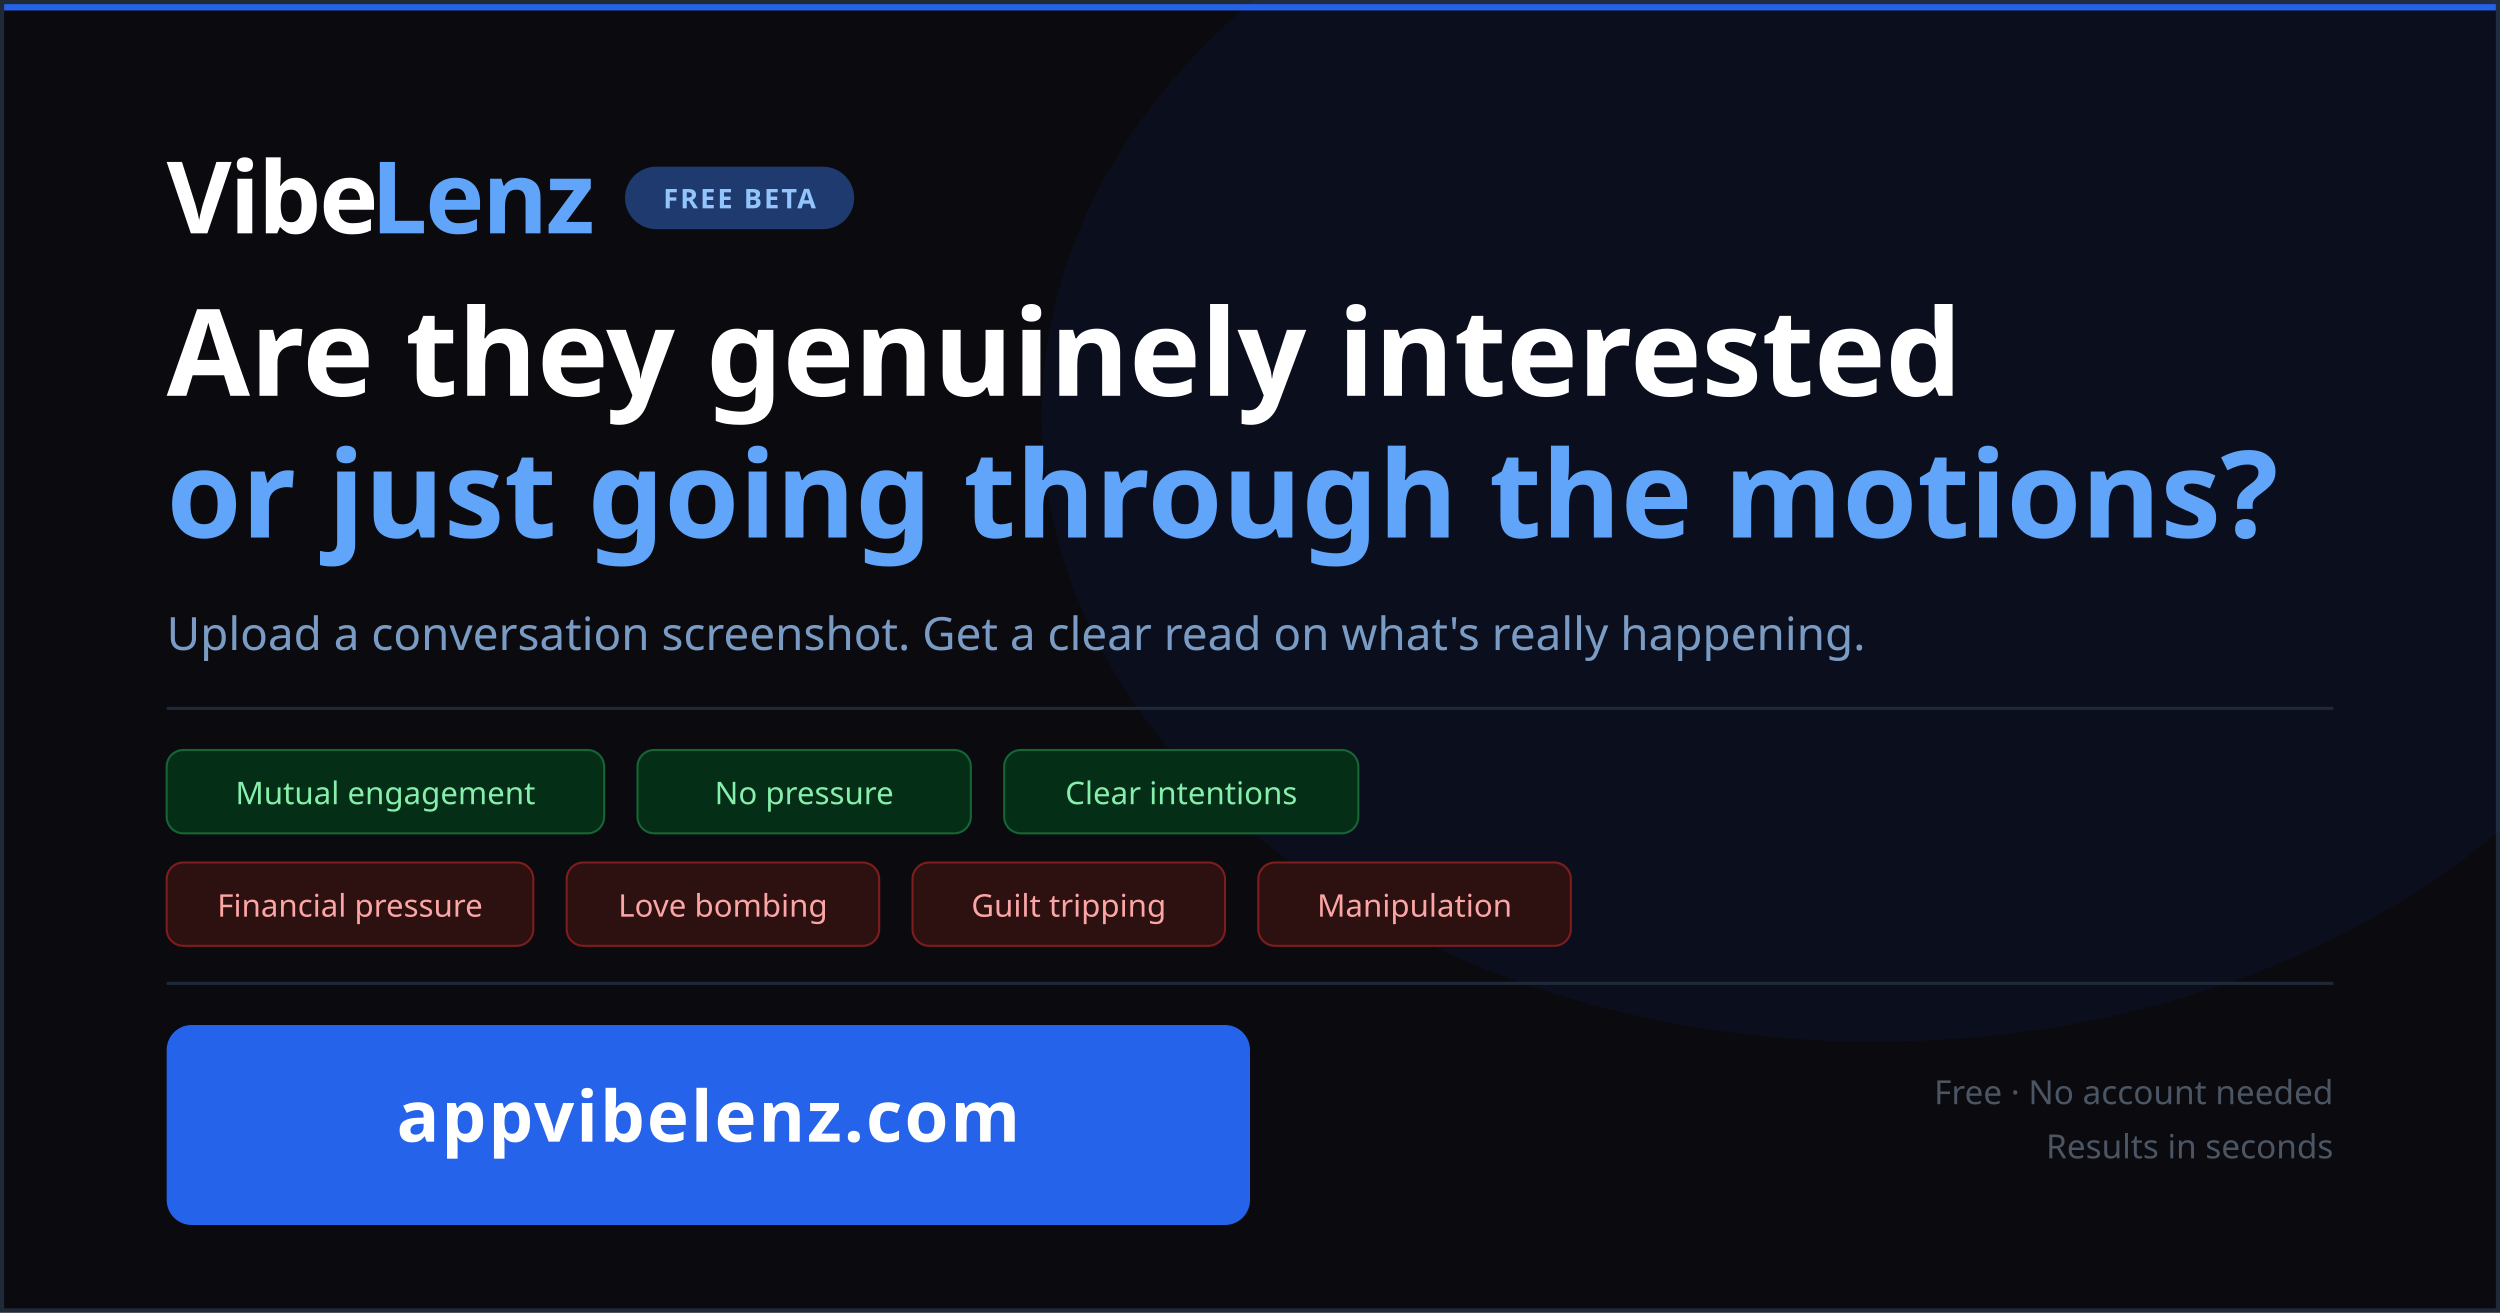
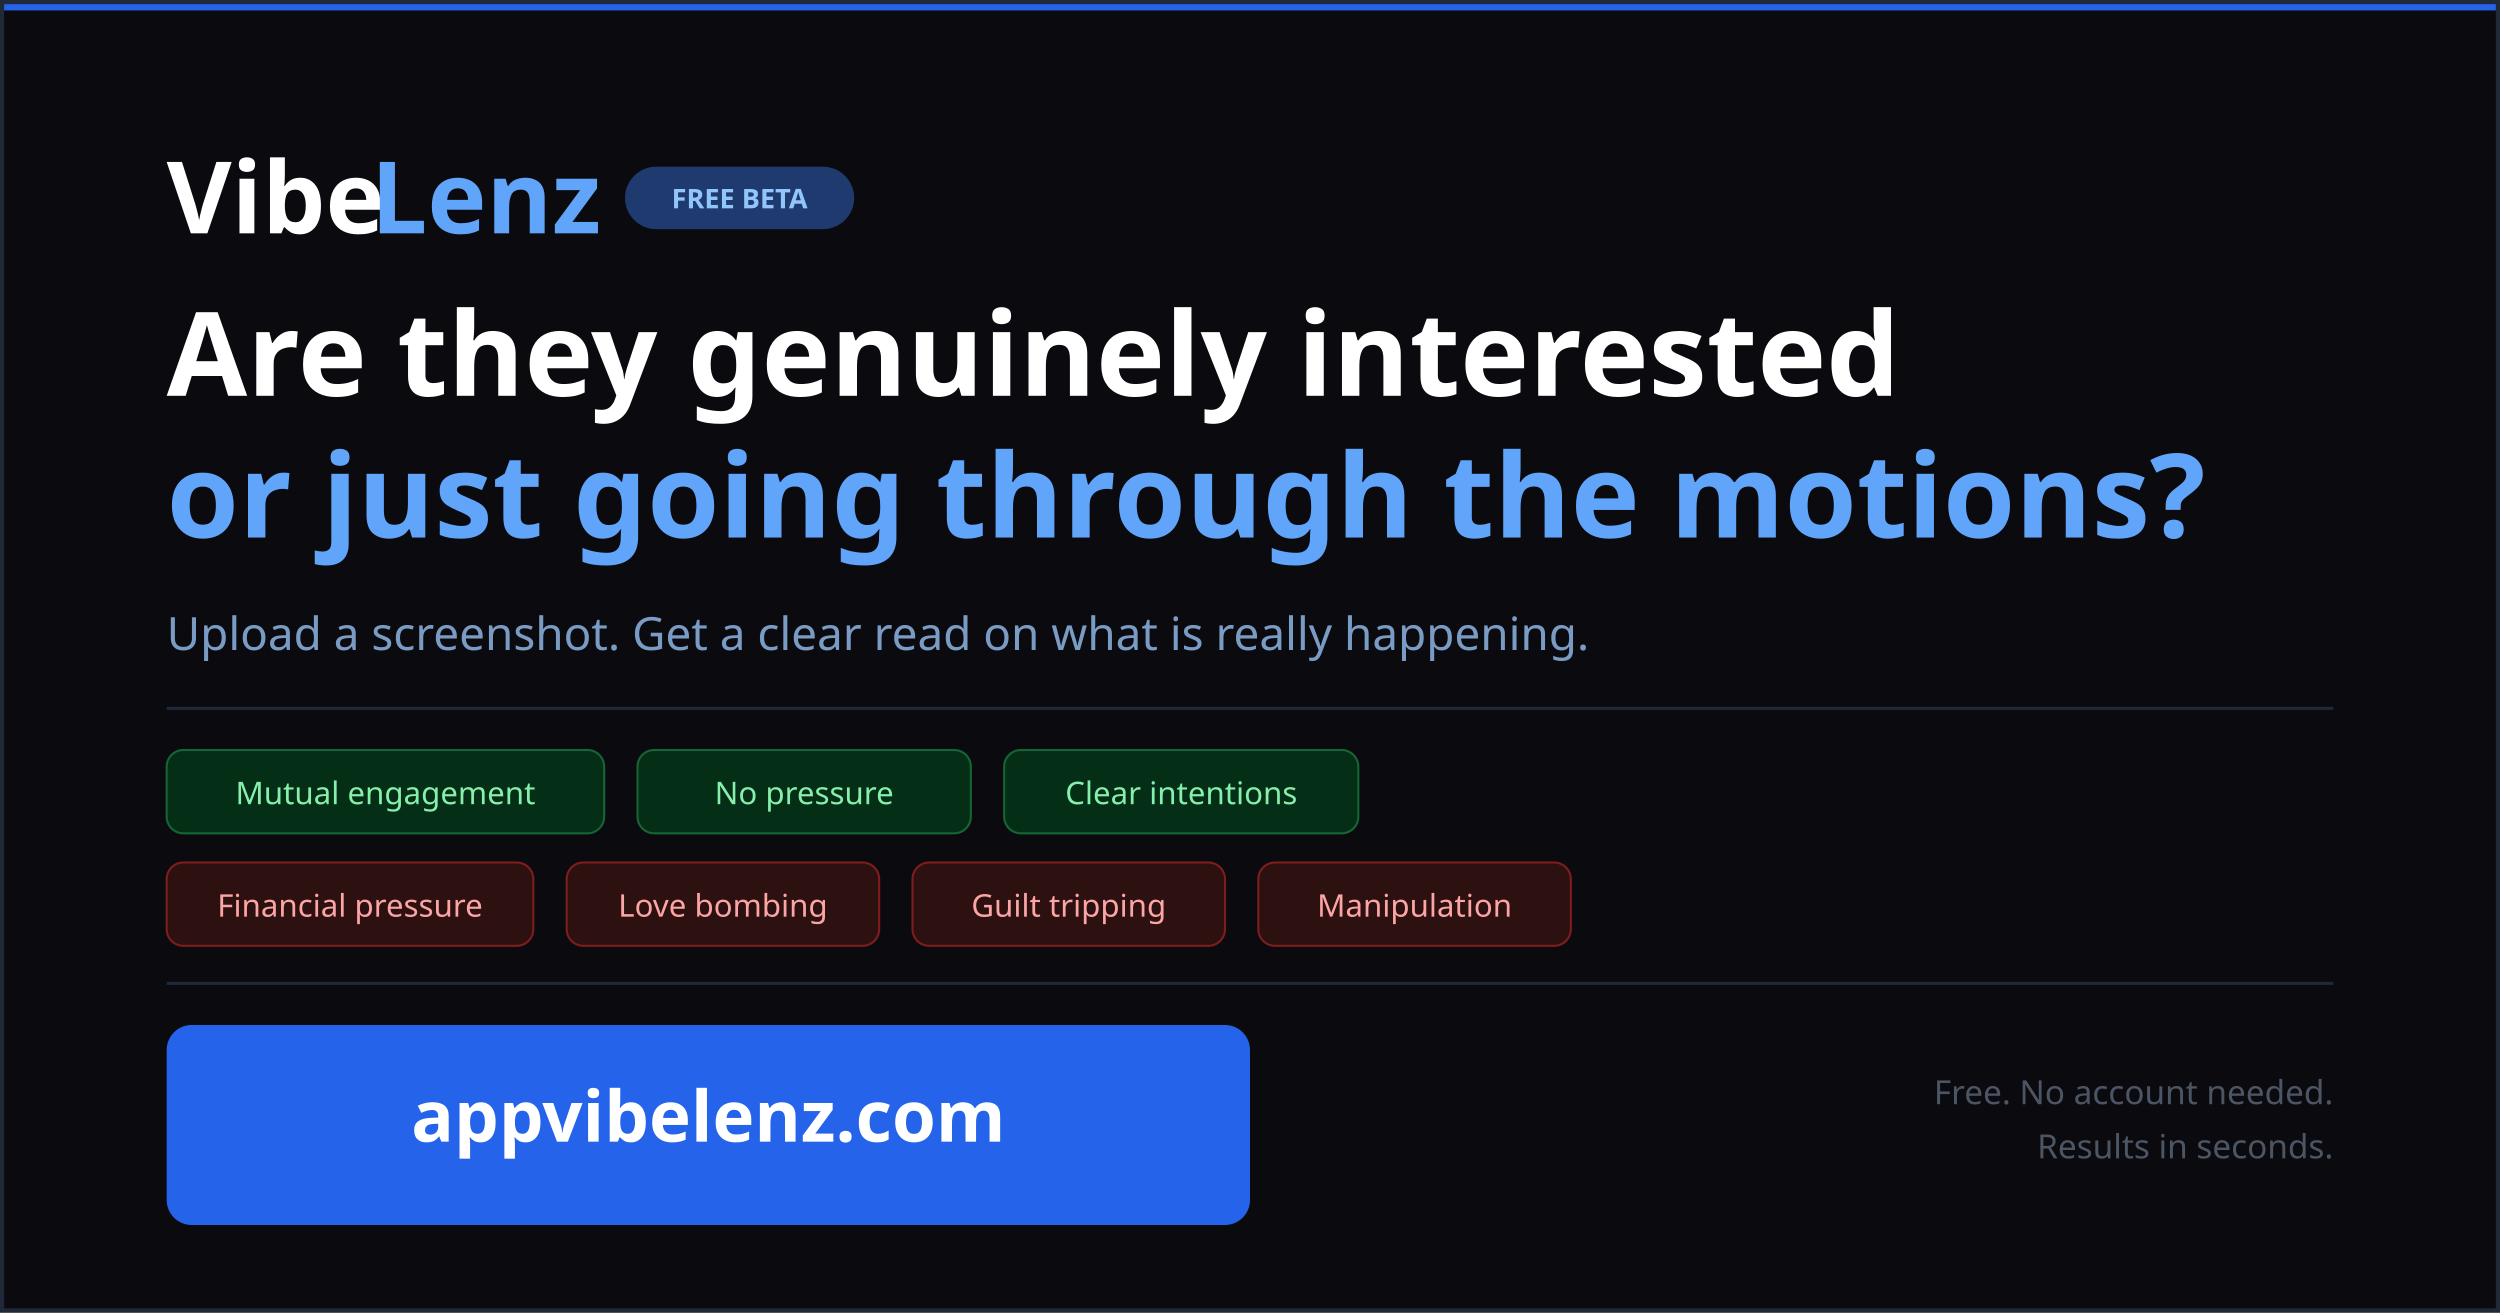
<svg xmlns="http://www.w3.org/2000/svg" width="1200" height="630" viewBox="0 0 1200 630">
  <rect width="1200" height="630" fill="#0a0a0f" />
  <rect width="1200" height="5" fill="#2563eb" />
  <rect x="1" y="1" width="1198" height="628" fill="none" stroke="#1f2937" stroke-width="2" />
-   <ellipse cx="900" cy="200" rx="400" ry="300" fill="rgba(37,99,235,0.06)" />
-   <text x="80" y="112" font-family="'Segoe UI', system-ui, sans-serif" font-size="48" font-weight="800" fill="#ffffff" letter-spacing="-1">Vibe</text>
-   <text x="178" y="112" font-family="'Segoe UI', system-ui, sans-serif" font-size="48" font-weight="800" fill="#60a5fa" letter-spacing="-1">Lenz</text>
+   <text x="80" y="112" font-family="Segoe UI,sans-serif" font-size="48" font-weight="800" fill="#ffffff">Vibe</text>
+   <text x="178" y="112" font-family="Segoe UI,sans-serif" font-size="48" font-weight="800" fill="#60a5fa">Lenz</text>
  <rect x="300" y="80" width="110" height="30" rx="15" fill="#1e3a6e" />
-   <text x="355" y="100" font-family="'Segoe UI', system-ui, sans-serif" font-size="13" font-weight="600" fill="#93c5fd" text-anchor="middle" letter-spacing="1">FREE BETA</text>
-   <text x="80" y="190" font-family="'Segoe UI', system-ui, sans-serif" font-size="58" font-weight="700" fill="#ffffff">Are they genuinely interested</text>
-   <text x="80" y="258" font-family="'Segoe UI', system-ui, sans-serif" font-size="58" font-weight="700" fill="#60a5fa">or just going through the motions?</text>
-   <text x="80" y="312" font-family="'Segoe UI', system-ui, sans-serif" font-size="22" font-weight="300" fill="#7a9cc4">Upload a conversation screenshot. Get a clear read on what's really happening.</text>
+   <text x="355" y="100" font-family="Segoe UI,sans-serif" font-size="13" font-weight="600" fill="#93c5fd" text-anchor="middle">FREE BETA</text>
+   <text x="80" y="190" font-family="Segoe UI,sans-serif" font-size="56" font-weight="700" fill="#ffffff">Are they genuinely interested</text>
+   <text x="80" y="258" font-family="Segoe UI,sans-serif" font-size="56" font-weight="700" fill="#60a5fa">or just going through the motions?</text>
+   <text x="80" y="312" font-family="Segoe UI,sans-serif" font-size="22" font-weight="300" fill="#7a9cc4">Upload a screenshot. Get a clear read on what is really happening.</text>
  <line x1="80" y1="340" x2="1120" y2="340" stroke="#1f2937" stroke-width="1.5" />
  <rect x="80" y="360" width="210" height="40" rx="8" fill="#052e16" stroke="#166534" stroke-width="1" />
-   <text x="185" y="386" font-family="'Segoe UI', system-ui, sans-serif" font-size="15" font-weight="500" fill="#86efac" text-anchor="middle">Mutual engagement</text>
+   <text x="185" y="386" font-family="Segoe UI,sans-serif" font-size="15" font-weight="500" fill="#86efac" text-anchor="middle">Mutual engagement</text>
  <rect x="306" y="360" width="160" height="40" rx="8" fill="#052e16" stroke="#166534" stroke-width="1" />
-   <text x="386" y="386" font-family="'Segoe UI', system-ui, sans-serif" font-size="15" font-weight="500" fill="#86efac" text-anchor="middle">No pressure</text>
+   <text x="386" y="386" font-family="Segoe UI,sans-serif" font-size="15" font-weight="500" fill="#86efac" text-anchor="middle">No pressure</text>
  <rect x="482" y="360" width="170" height="40" rx="8" fill="#052e16" stroke="#166534" stroke-width="1" />
-   <text x="567" y="386" font-family="'Segoe UI', system-ui, sans-serif" font-size="15" font-weight="500" fill="#86efac" text-anchor="middle">Clear intentions</text>
+   <text x="567" y="386" font-family="Segoe UI,sans-serif" font-size="15" font-weight="500" fill="#86efac" text-anchor="middle">Clear intentions</text>
  <rect x="80" y="414" width="176" height="40" rx="8" fill="#2d1010" stroke="#7f1d1d" stroke-width="1" />
-   <text x="168" y="440" font-family="'Segoe UI', system-ui, sans-serif" font-size="15" font-weight="500" fill="#fca5a5" text-anchor="middle">Financial pressure</text>
+   <text x="168" y="440" font-family="Segoe UI,sans-serif" font-size="15" font-weight="500" fill="#fca5a5" text-anchor="middle">Financial pressure</text>
  <rect x="272" y="414" width="150" height="40" rx="8" fill="#2d1010" stroke="#7f1d1d" stroke-width="1" />
-   <text x="347" y="440" font-family="'Segoe UI', system-ui, sans-serif" font-size="15" font-weight="500" fill="#fca5a5" text-anchor="middle">Love bombing</text>
+   <text x="347" y="440" font-family="Segoe UI,sans-serif" font-size="15" font-weight="500" fill="#fca5a5" text-anchor="middle">Love bombing</text>
  <rect x="438" y="414" width="150" height="40" rx="8" fill="#2d1010" stroke="#7f1d1d" stroke-width="1" />
-   <text x="513" y="440" font-family="'Segoe UI', system-ui, sans-serif" font-size="15" font-weight="500" fill="#fca5a5" text-anchor="middle">Guilt tripping</text>
+   <text x="513" y="440" font-family="Segoe UI,sans-serif" font-size="15" font-weight="500" fill="#fca5a5" text-anchor="middle">Guilt tripping</text>
  <rect x="604" y="414" width="150" height="40" rx="8" fill="#2d1010" stroke="#7f1d1d" stroke-width="1" />
-   <text x="679" y="440" font-family="'Segoe UI', system-ui, sans-serif" font-size="15" font-weight="500" fill="#fca5a5" text-anchor="middle">Manipulation</text>
+   <text x="679" y="440" font-family="Segoe UI,sans-serif" font-size="15" font-weight="500" fill="#fca5a5" text-anchor="middle">Manipulation</text>
  <line x1="80" y1="472" x2="1120" y2="472" stroke="#1f2937" stroke-width="1.5" />
  <rect x="80" y="492" width="520" height="96" rx="12" fill="#2563eb" />
-   <text x="340" y="548" font-family="'Segoe UI', system-ui, sans-serif" font-size="34" font-weight="700" fill="#ffffff" text-anchor="middle" letter-spacing="1">appvibelenz.com</text>
-   <text x="1120" y="530" font-family="'Segoe UI', system-ui, sans-serif" font-size="16" font-weight="300" fill="#4b5563" text-anchor="end">Free · No account needed</text>
-   <text x="1120" y="556" font-family="'Segoe UI', system-ui, sans-serif" font-size="16" font-weight="300" fill="#4b5563" text-anchor="end">Results in seconds</text>
+   <text x="340" y="548" font-family="Segoe UI,sans-serif" font-size="34" font-weight="700" fill="#ffffff" text-anchor="middle">appvibelenz.com</text>
+   <text x="1120" y="530" font-family="Segoe UI,sans-serif" font-size="16" font-weight="300" fill="#4b5563" text-anchor="end">Free. No account needed.</text>
+   <text x="1120" y="556" font-family="Segoe UI,sans-serif" font-size="16" font-weight="300" fill="#4b5563" text-anchor="end">Results in seconds.</text>
</svg>
